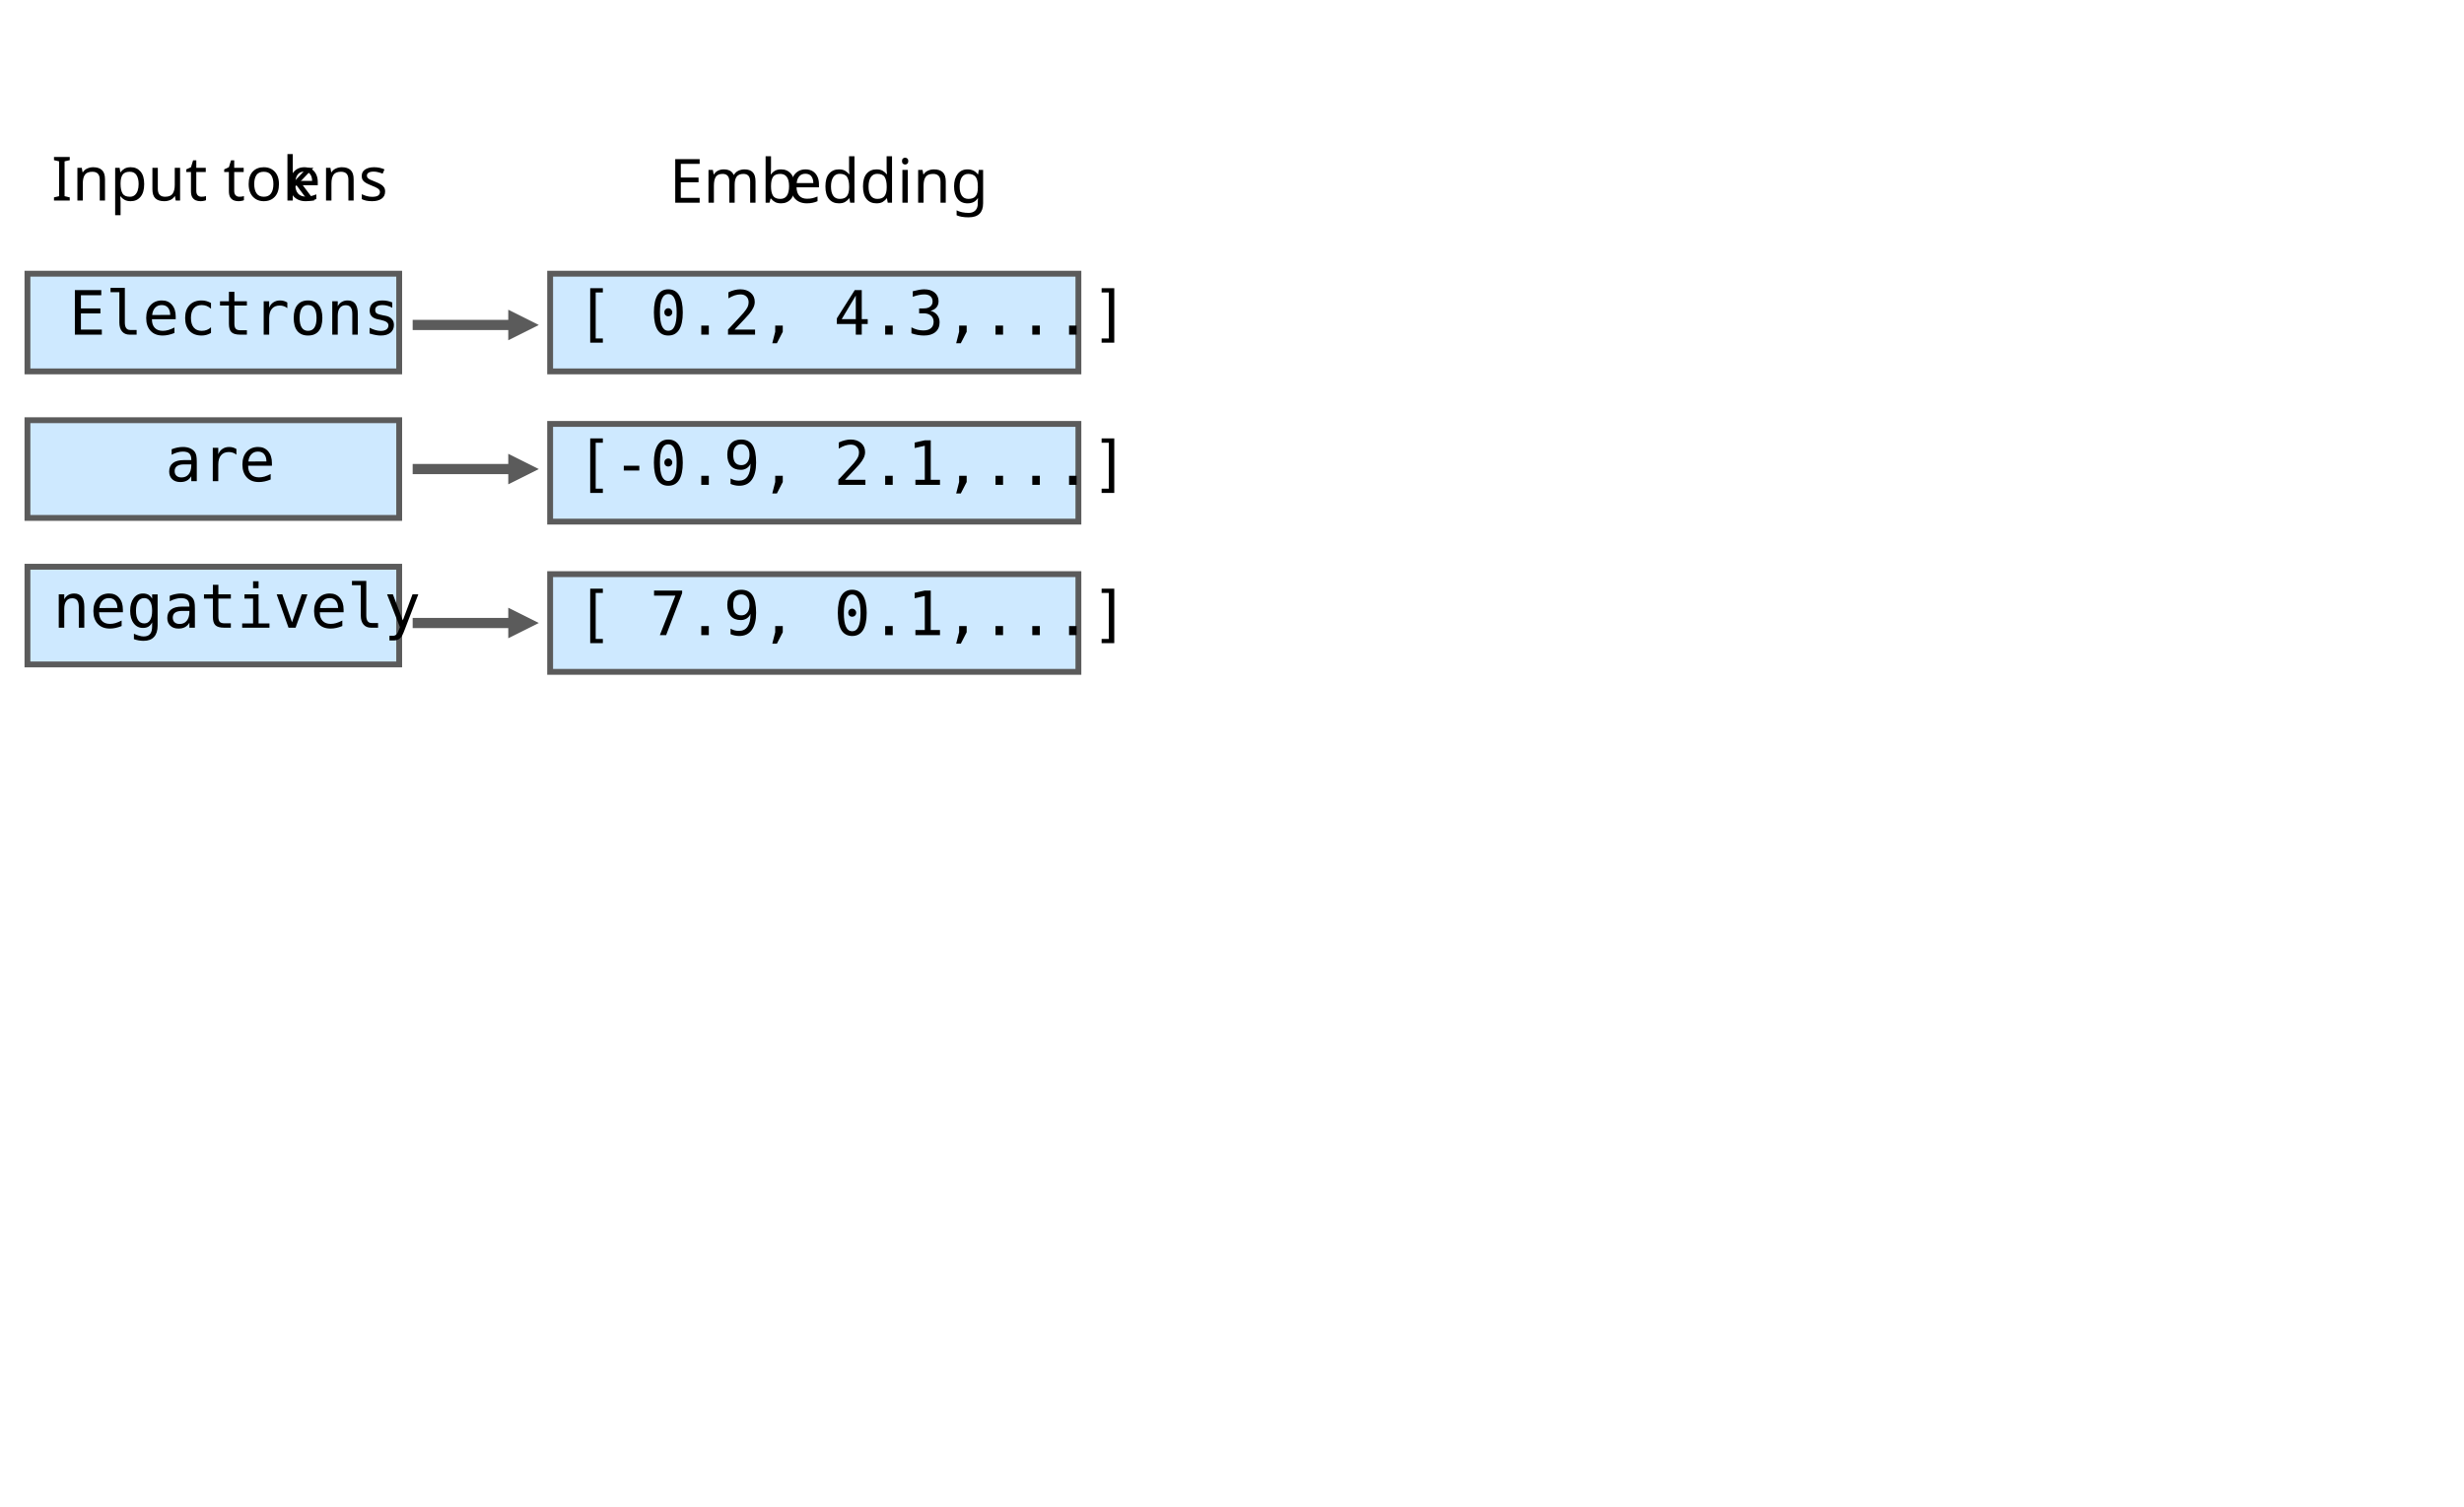
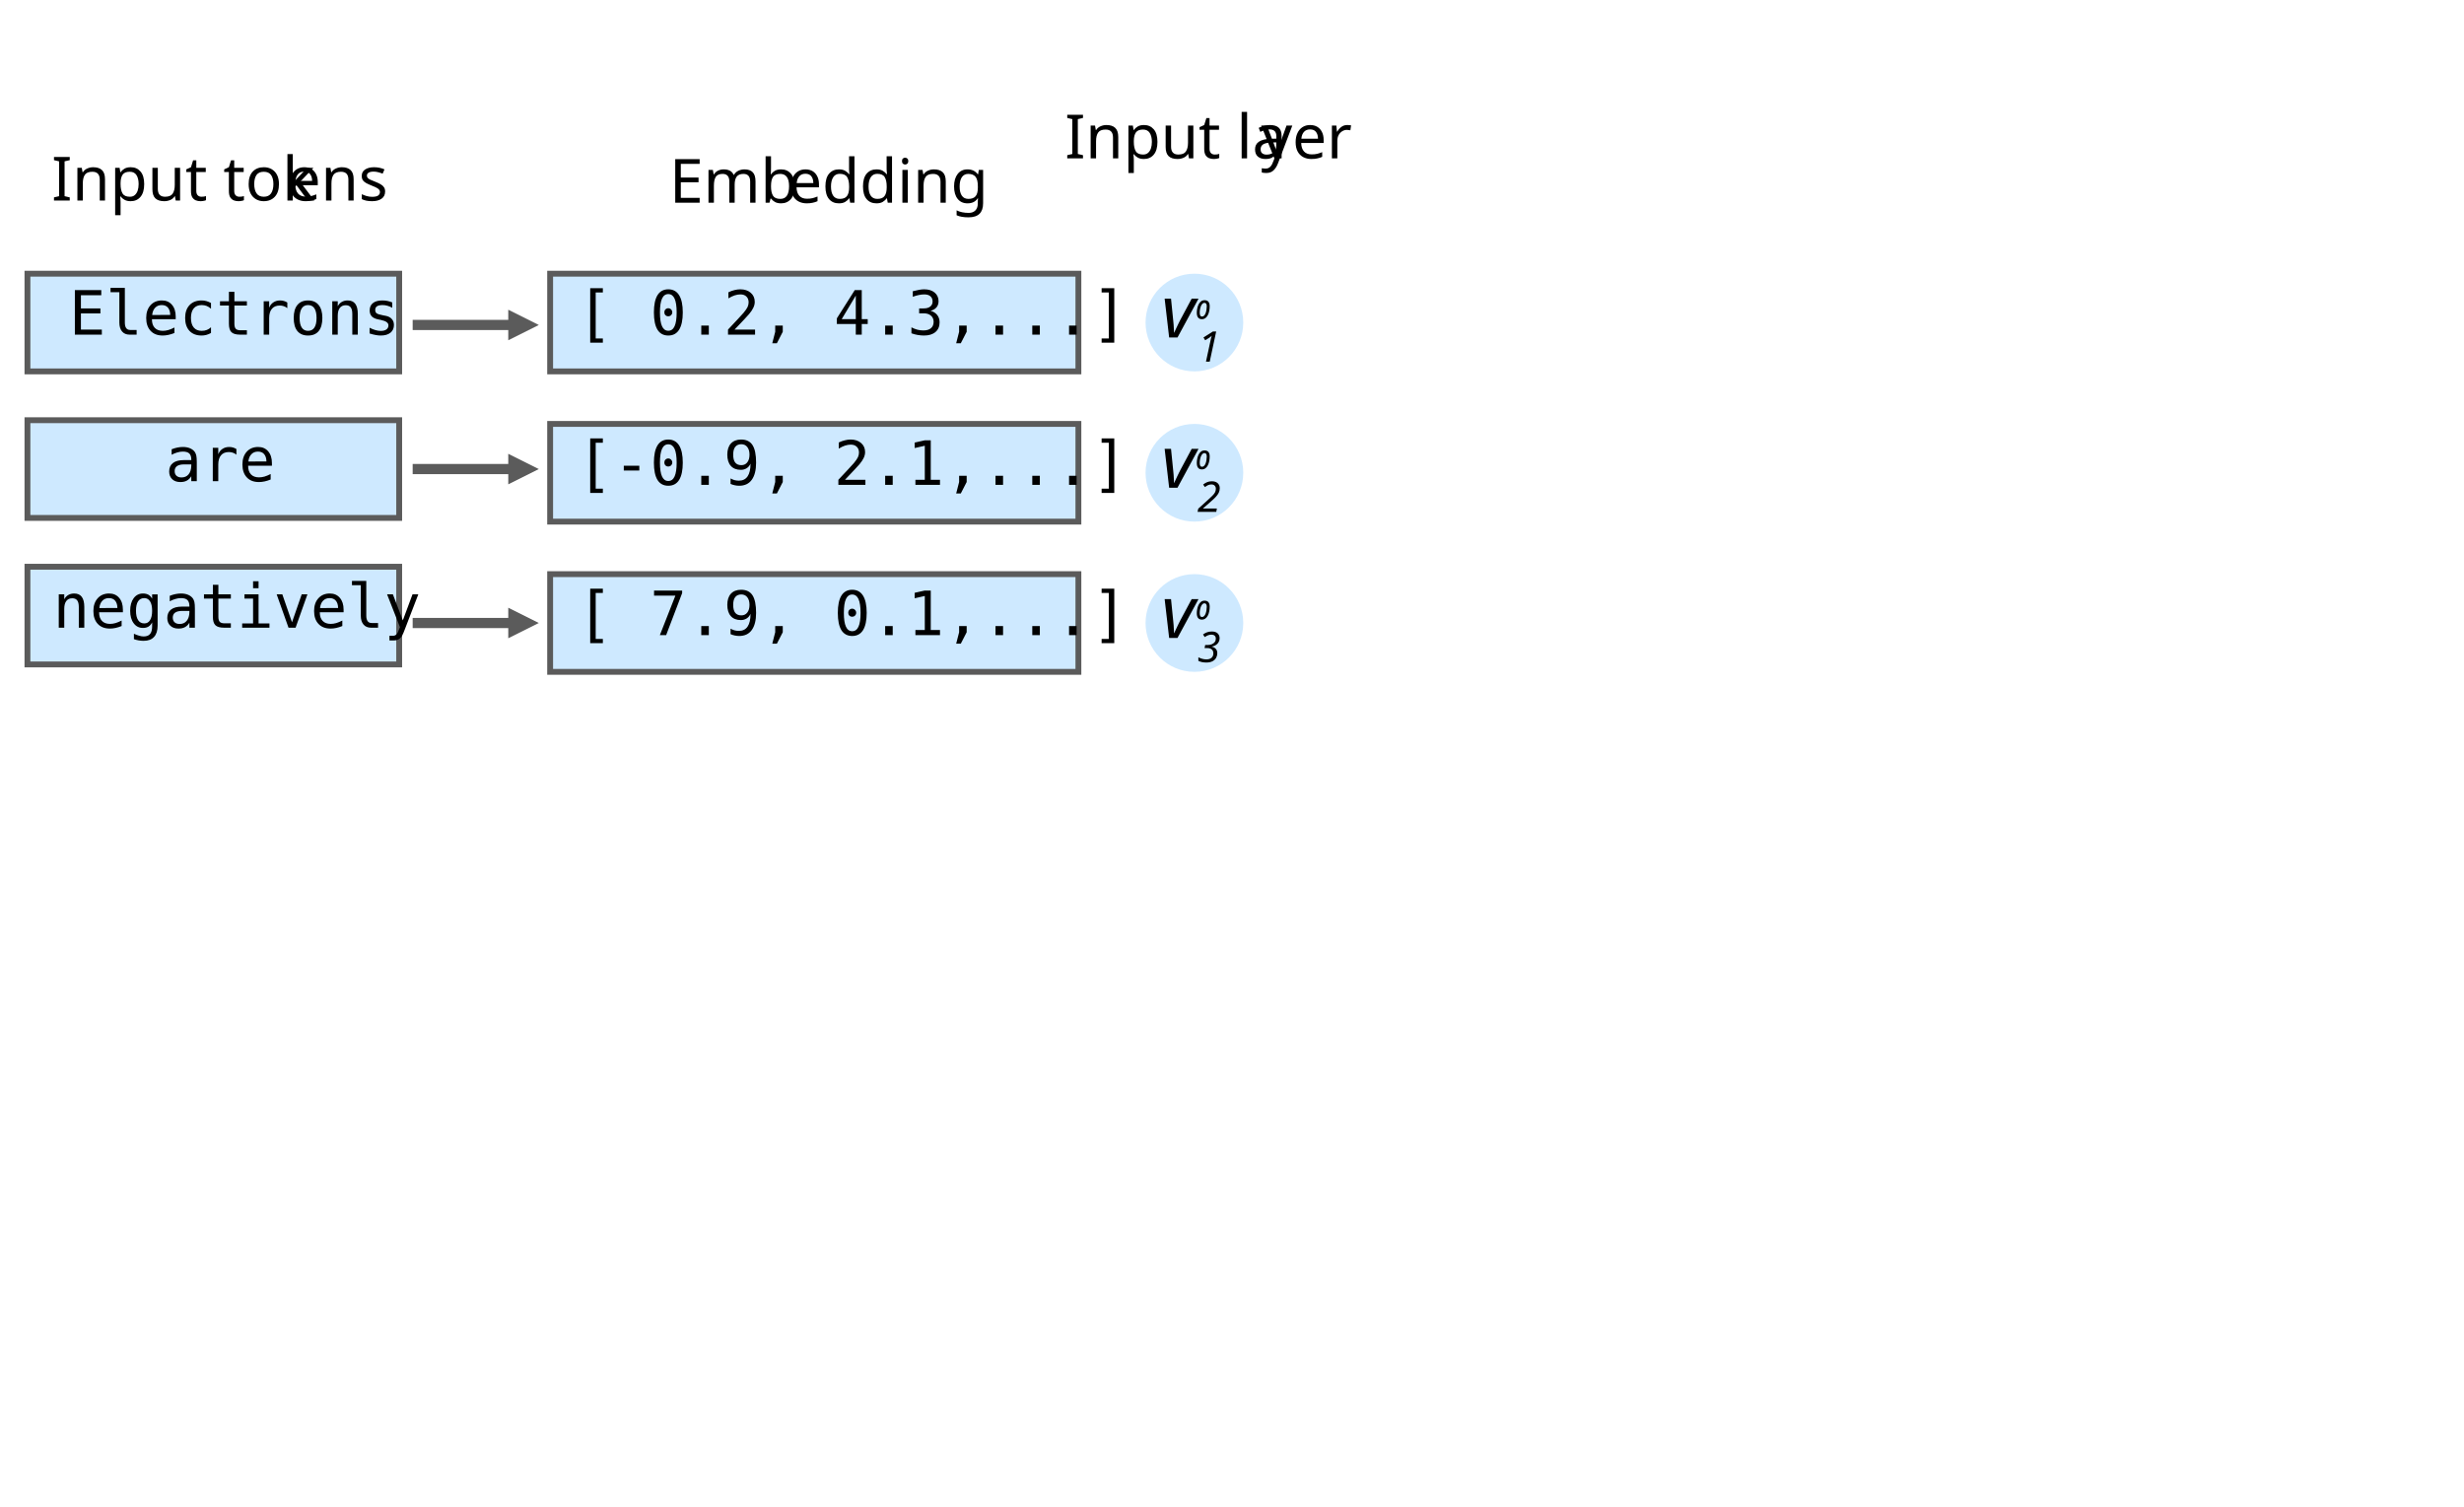
<svg xmlns="http://www.w3.org/2000/svg" width="100%" height="100%" viewBox="0 0 484 296" version="1.1" xml:space="preserve" style="fill-rule:evenodd;clip-rule:evenodd;stroke-miterlimit:1.5;">
  <rect id="Artboard1" x="0" y="0" width="483.194" height="295.427" style="fill:none;" />
  <g>
    <rect x="5.391" y="53.761" width="73.02" height="19.191" style="fill:#cee9ff;stroke:#5b5b5b;stroke-width:1.15px;" />
    <g transform="matrix(12,0,0,12,70.2508,65.7328)" />
    <text x="13.551px" y="65.733px" style="font-family:'CMUTypewriter-Regular', 'CMU Typewriter Text', monospace;font-weight:500;font-size:12px;">Electrons</text>
  </g>
  <g>
    <rect x="108.063" y="53.761" width="103.765" height="19.191" style="fill:#cee9ff;stroke:#5b5b5b;stroke-width:1.15px;" />
    <g transform="matrix(12,0,0,12,207.714,65.7328)" />
    <text x="113.214px" y="65.733px" style="font-family:'CMUTypewriter-Regular', 'CMU Typewriter Text', monospace;font-weight:500;font-size:12px;">[ 0.2, 4.3,...]</text>
  </g>
  <rect x="108.063" y="83.269" width="103.765" height="19.191" style="fill:#cee9ff;stroke:#5b5b5b;stroke-width:1.15px;" />
  <g transform="matrix(12,0,0,12,207.714,95.2407)" />
  <text x="113.214px" y="95.241px" style="font-family:'CMUTypewriter-Regular', 'CMU Typewriter Text', monospace;font-weight:500;font-size:12px;">[-0.9, 2.1,...]</text>
  <g>
    <rect x="108.063" y="112.777" width="103.765" height="19.191" style="fill:#cee9ff;stroke:#5b5b5b;stroke-width:1.15px;" />
    <g transform="matrix(12,0,0,12,207.714,124.749)" />
    <text x="113.214px" y="124.749px" style="font-family:'CMUTypewriter-Regular', 'CMU Typewriter Text', monospace;font-weight:500;font-size:12px;">[ 7.9, 0.1,...]</text>
  </g>
  <g>
    <rect x="5.391" y="82.541" width="73.02" height="19.191" style="fill:#cee9ff;stroke:#5b5b5b;stroke-width:1.15px;" />
    <g transform="matrix(12,0,0,12,51.3508,94.5131)" />
    <text x="32.451px" y="94.513px" style="font-family:'CMUTypewriter-Regular', 'CMU Typewriter Text', monospace;font-weight:500;font-size:12px;">are</text>
  </g>
  <g>
    <rect x="5.391" y="111.322" width="73.02" height="19.191" style="fill:#cee9ff;stroke:#5b5b5b;stroke-width:1.15px;" />
    <g transform="matrix(12,0,0,12,73.4008,123.294)" />
    <text x="10.401px" y="123.294px" style="font-family:'CMUTypewriter-Regular', 'CMU Typewriter Text', monospace;font-weight:500;font-size:12px;">negatively</text>
  </g>
  <g transform="matrix(12,0,0,12,187.52,39.8183)" />
  <text x="131.48px" y="39.818px" style="font-family:'CMUSansSerif', 'CMU Sans Serif';font-weight:500;font-size:12px;">Emb<tspan x="154.712px " y="39.818px ">e</tspan>dding</text>
+   <g transform="matrix(12,0,0,12,262.349,31.1043)" />
+   <text x="209.153px" y="31.104px" style="font-family:'CMUSansSerif', 'CMU Sans Serif';font-weight:500;font-size:12px;">Input la<tspan x="247.721px 252.917px " y="31.104px 31.104px ">ye</tspan>r</text>
  <g transform="matrix(12,0,0,12,72.3894,39.3939)" />
  <text x="10.121px" y="39.394px" style="font-family:'CMUSansSerif', 'CMU Sans Serif';font-weight:500;font-size:12px;">Input tok<tspan x="56.261px " y="39.394px ">e</tspan>ns</text>
  <path d="M99.838,60.836l6,3l-6,3l-0,-6Z" style="fill:#5b5b5b;" />
  <path d="M81.06,63.836c-0,0 12.773,0 19.978,0" style="fill:none;stroke:#5b5b5b;stroke-width:2px;stroke-linejoin:round;" />
  <path d="M99.838,89.137l6,3l-6,3l-0,-6Z" style="fill:#5b5b5b;" />
  <path d="M81.06,92.137c-0,-0 12.773,-0 19.978,-0" style="fill:none;stroke:#5b5b5b;stroke-width:2px;stroke-linejoin:round;" />
  <path d="M99.838,119.372l6,3l-6,3l-0,-6Z" style="fill:#5b5b5b;" />
  <path d="M81.06,122.372c-0,0 12.773,0 19.978,0" style="fill:none;stroke:#5b5b5b;stroke-width:2px;stroke-linejoin:round;" />
+   <g>
+     <circle cx="234.616" cy="63.356" r="9.596" style="fill:#cee9ff;" />
+     <g transform="matrix(0.379789,0,0,0.379789,-168.799,-122.909)">
+       <text x="1045.02px" y="498.179px" style="font-family:'CMUSerif-UprightItalic', 'CMU Serif Upright Italic';font-weight:500;font-style:italic;font-size:37.5px;">v</text>
+       <g transform="matrix(21.8625,0,0,21.8625,1063.77,485.692)" />
+       <text x="1063.77px" y="485.692px" style="font-family:'CMUSerif-UprightItalic', 'CMU Serif Upright Italic';font-weight:500;font-style:italic;font-size:21.862px;">₀</text>
+       <g transform="matrix(21.8625,0,0,21.8625,1075.9,510.667)" />
+       <text x="1063.77px" y="510.667px" style="font-family:'CMUSerif-UprightItalic', 'CMU Serif Upright Italic';font-weight:500;font-style:italic;font-size:21.862px;">1</text>
+     </g>
+   </g>
+   <g>
+     <circle cx="234.616" cy="92.864" r="9.596" style="fill:#cee9ff;" />
+     <g transform="matrix(0.379789,0,0,0.379789,-168.799,-93.401)">
+       <text x="1045.02px" y="498.179px" style="font-family:'CMUSerif-UprightItalic', 'CMU Serif Upright Italic';font-weight:500;font-style:italic;font-size:37.5px;">v</text>
+       <g transform="matrix(21.8625,0,0,21.8625,1063.77,485.692)" />
+       <text x="1063.77px" y="485.692px" style="font-family:'CMUSerif-UprightItalic', 'CMU Serif Upright Italic';font-weight:500;font-style:italic;font-size:21.862px;">₀</text>
+       <g transform="matrix(21.8625,0,0,21.8625,1075.9,510.667)" />
+       <text x="1063.77px" y="510.667px" style="font-family:'CMUSerif-UprightItalic', 'CMU Serif Upright Italic';font-weight:500;font-style:italic;font-size:21.862px;">2</text>
+     </g>
+   </g>
+   <circle cx="234.616" cy="122.372" r="9.596" style="fill:#cee9ff;" />
+   <g transform="matrix(0.379789,0,0,0.379789,-168.799,-63.893)">
+     <text x="1045.02px" y="498.179px" style="font-family:'CMUSerif-UprightItalic', 'CMU Serif Upright Italic';font-weight:500;font-style:italic;font-size:37.5px;">v</text>
+     <g transform="matrix(21.8625,0,0,21.8625,1063.77,485.692)" />
+     <text x="1063.77px" y="485.692px" style="font-family:'CMUSerif-UprightItalic', 'CMU Serif Upright Italic';font-weight:500;font-style:italic;font-size:21.862px;">₀</text>
+     <g transform="matrix(21.8625,0,0,21.8625,1075.9,510.667)" />
+     <text x="1063.77px" y="510.667px" style="font-family:'CMUSerif-UprightItalic', 'CMU Serif Upright Italic';font-weight:500;font-style:italic;font-size:21.862px;">3</text>
+   </g>
</svg>
